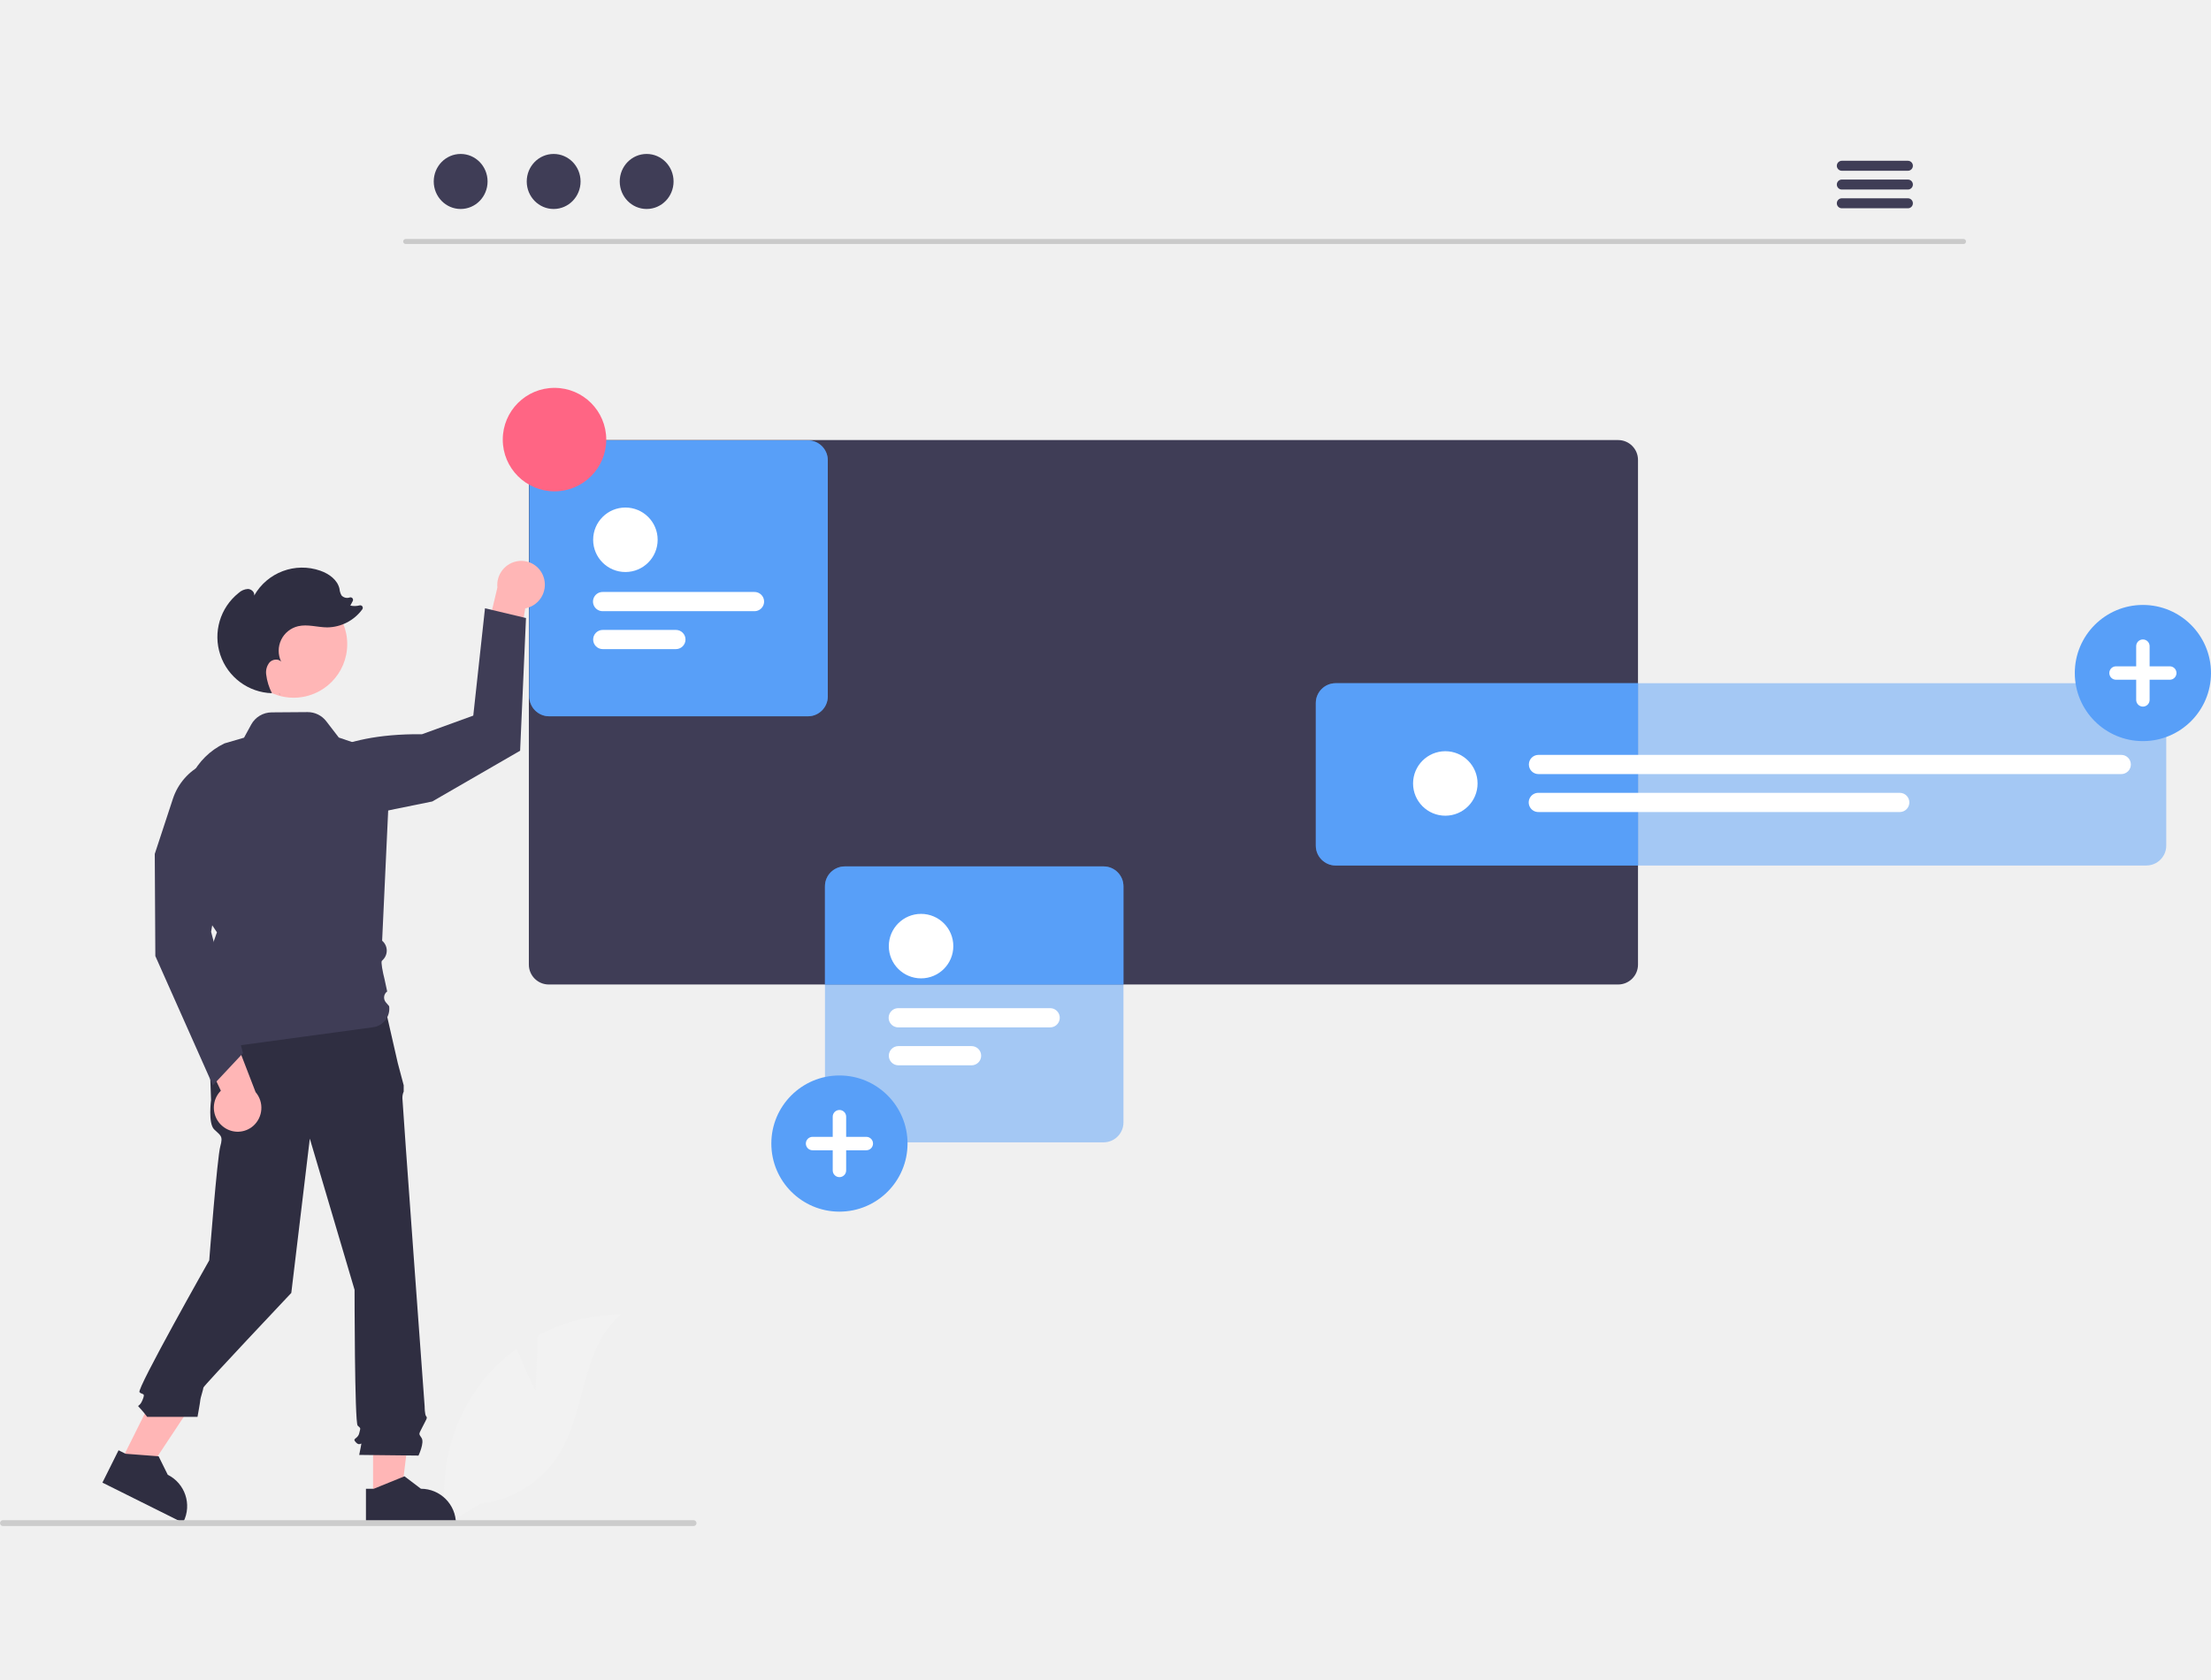
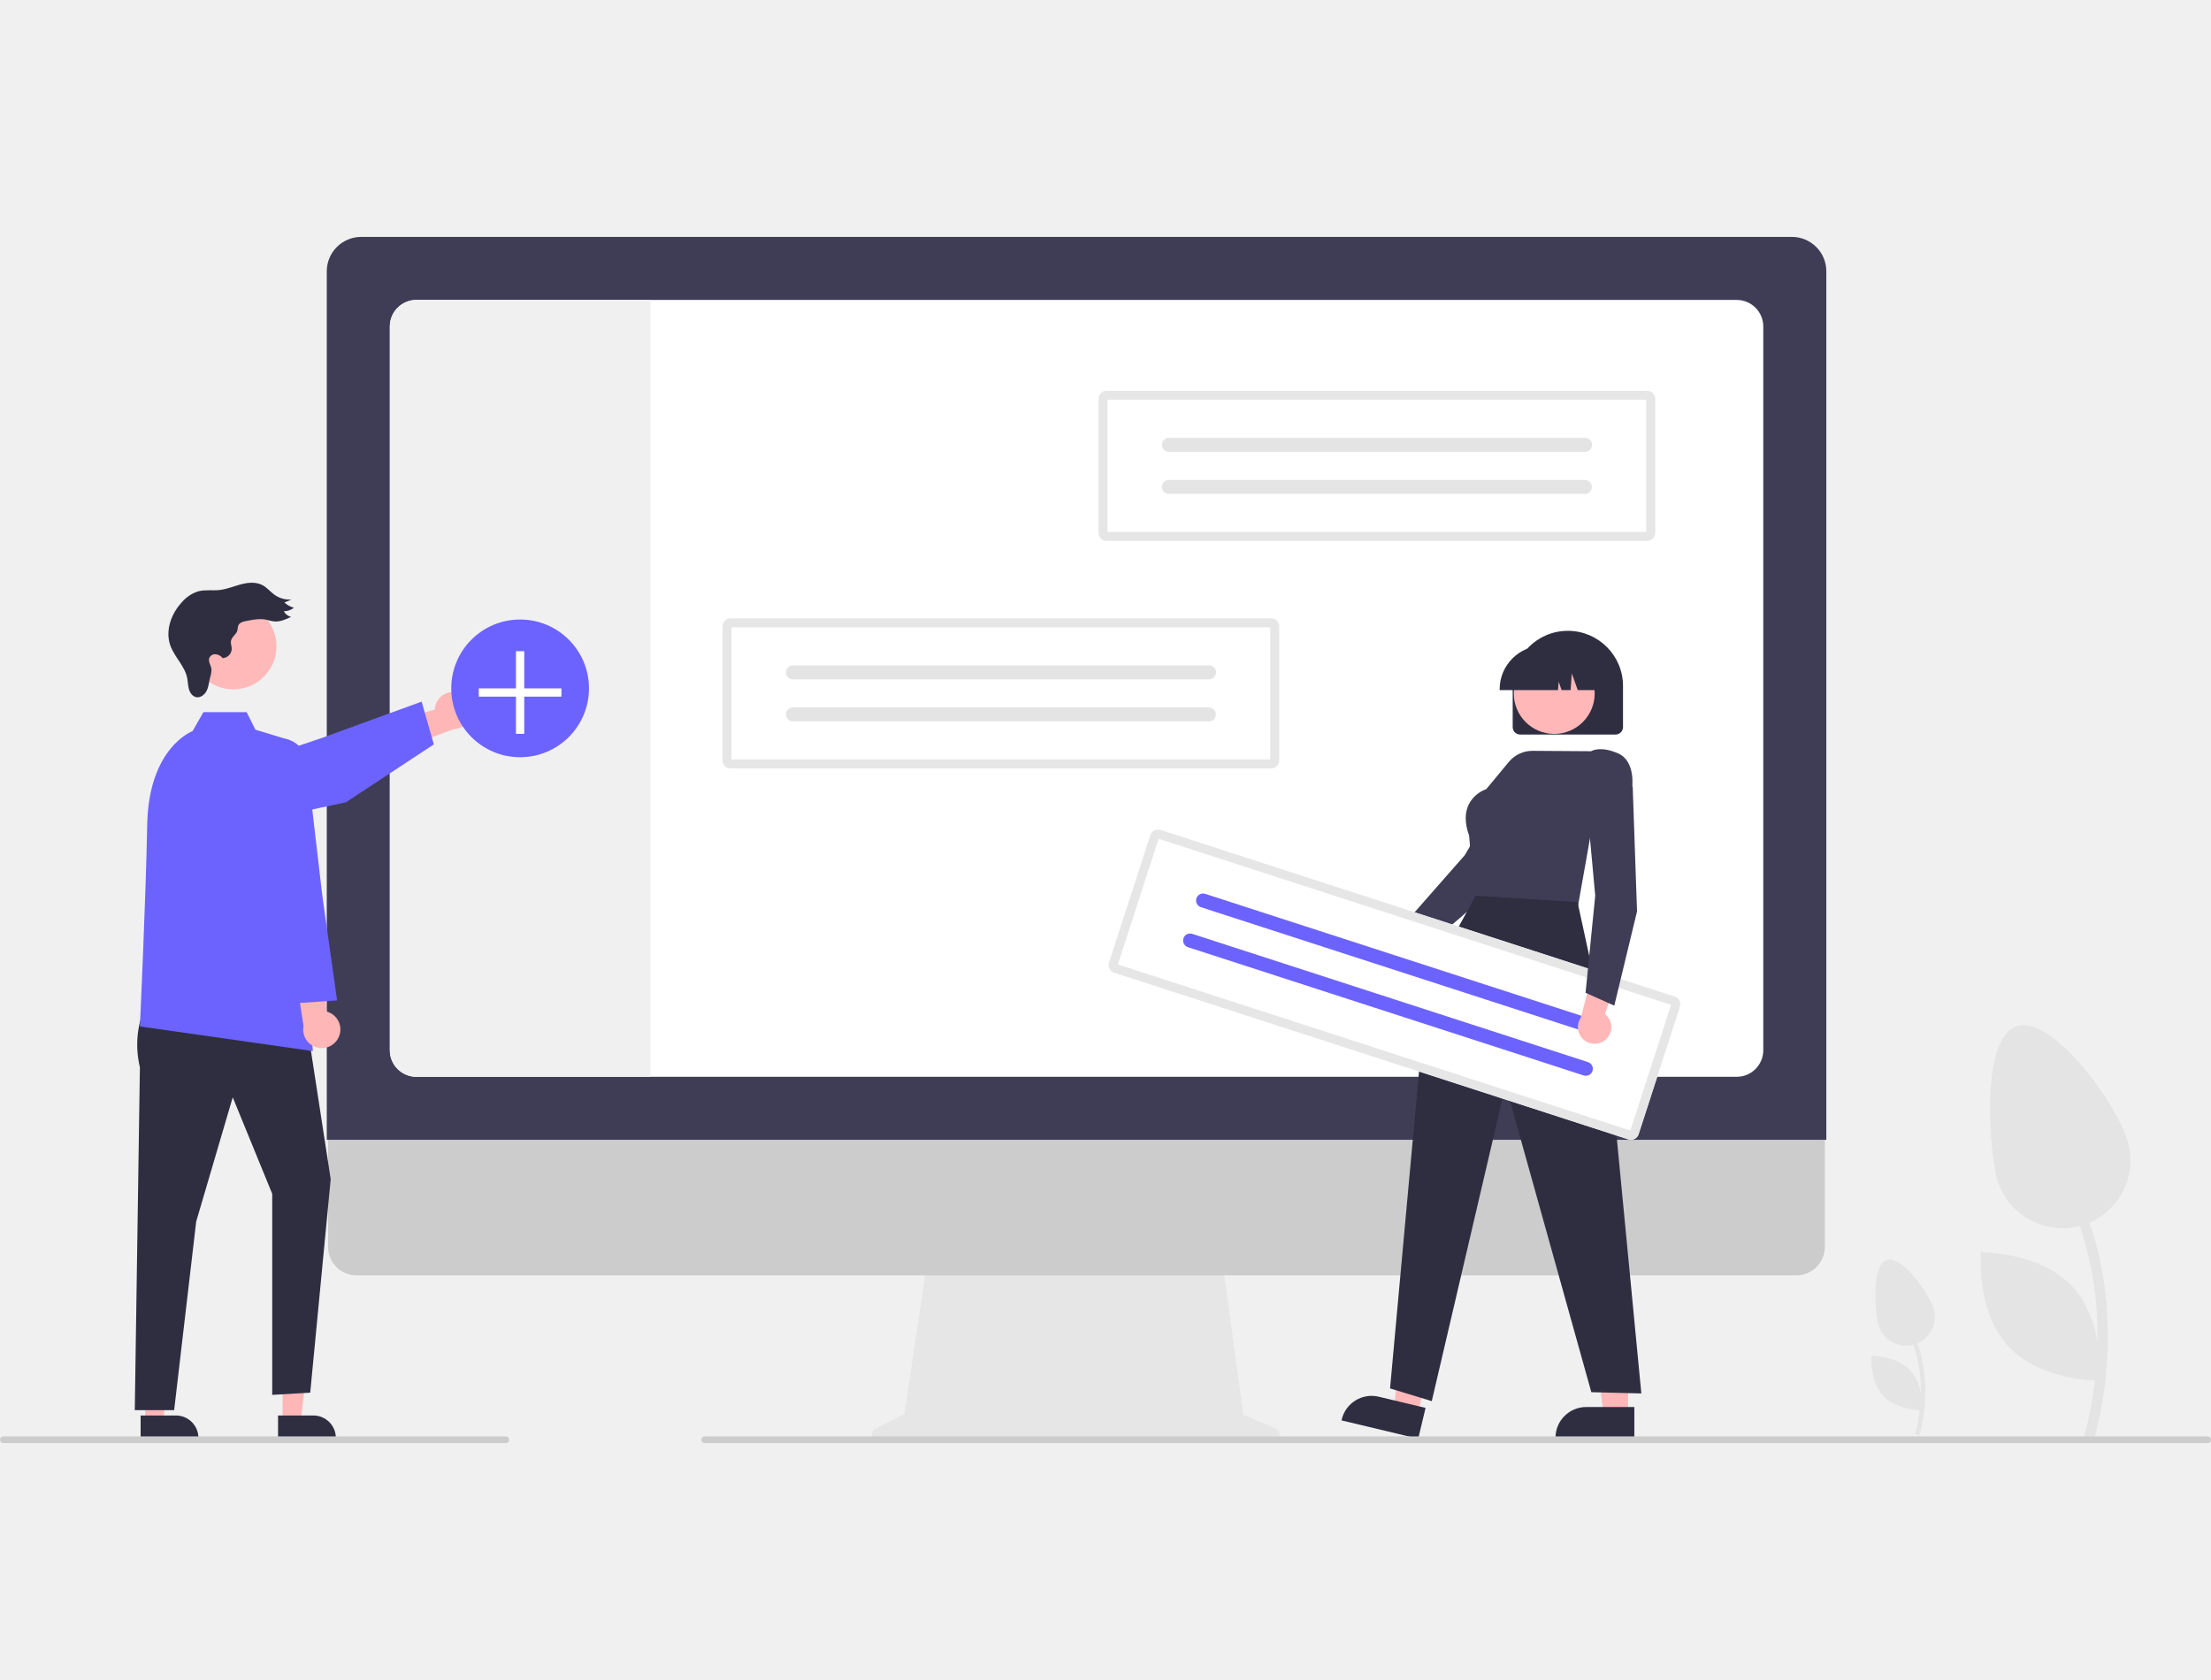
- <svg xmlns="http://www.w3.org/2000/svg" width="500" height="380" viewBox="0 0 897.318 556.975">
-   <path fill="#f2f2f2" d="m217.339 502.047.998-22.434a72.46 72.46 0 0 1 33.795-8.555c-16.231 13.27-14.203 38.85-25.207 56.696a43.58 43.58 0 0 1-31.96 20.14l-13.583 8.317a73.03 73.03 0 0 1 15.393-59.18 70.5 70.5 0 0 1 12.965-12.045c3.253 8.578 7.599 17.06 7.599 17.06" />
-   <path fill="#cacaca" d="M796.921 36.552H164.598a1.016 1.016 0 0 1 0-2.03h632.324a1.016 1.016 0 0 1 0 2.03" />
-   <ellipse cx="186.953" cy="11.169" fill="#3f3d56" rx="10.925" ry="11.169" />
-   <ellipse cx="224.695" cy="11.169" fill="#3f3d56" rx="10.925" ry="11.169" />
-   <ellipse cx="262.437" cy="11.169" fill="#3f3d56" rx="10.925" ry="11.169" />
-   <path fill="#3f3d56" d="M774.304 2.768h-26.81a2.03 2.03 0 0 0 0 4.06h26.81a2.03 2.03 0 0 0 0-4.06m0 7.62h-26.81a2.03 2.03 0 0 0 0 4.06h26.81a2.03 2.03 0 0 0 0-4.06m0 7.61h-26.81a2.03 2.03 0 0 0 0 4.06h26.81a2.03 2.03 0 0 0 0-4.06m-117.591 98.143h-434.01a8.07 8.07 0 0 0-8.07 8.06v204.87a8.08 8.08 0 0 0 8.07 8.07h434.01a8.077 8.077 0 0 0 8.06-8.07v-204.87a8.07 8.07 0 0 0-8.06-8.06" />
-   <path fill="#589ff8" d="M542.073 214.842a8.07 8.07 0 0 0-8.06 8.06v57.87a8.077 8.077 0 0 0 8.06 8.07h122.7v-74Z" />
-   <path fill="#589ff8" d="M871.088 288.837h-329.01a8.076 8.076 0 0 1-8.067-8.066v-57.868a8.075 8.075 0 0 1 8.067-8.066h329.01a8.075 8.075 0 0 1 8.066 8.066v57.868a8.076 8.076 0 0 1-8.066 8.066" opacity=".5" />
-   <circle cx="586.571" cy="255.537" r="13.089" fill="#fff" />
-   <path fill="#fff" d="M860.894 251.734H624.38a3.898 3.898 0 1 1 0-7.796h236.514a3.898 3.898 0 1 1 0 7.796m-89.831 15.401H624.38a3.898 3.898 0 1 1 0-7.795h146.683a3.898 3.898 0 0 1 0 7.795" />
-   <path fill="#ffb6b6" d="m151.406 545.537 11.328-.001 5.389-43.693h-16.719z" />
-   <path fill="#2f2e41" d="M148.517 541.838h3.188l12.449-5.062 6.671 5.061h.001a14.22 14.22 0 0 1 14.217 14.217v.462l-36.526.001Z" />
-   <path fill="#ffb6b6" d="m49.051 530.809 10.139 5.053 24.314-36.701-14.963-7.458z" />
-   <path fill="#2f2e41" d="m48.115 526.21 2.854 1.422 13.4 1.022 3.712 7.507h.001a14.22 14.22 0 0 1 6.382 19.066l-.206.413-32.69-16.292Zm108.31-179.114-72.026 1.88 1.253 35.073s-1.253 9.395 1.252 11.9 3.758 2.505 2.506 6.89-4.491 46.273-4.491 46.273-29.562 52.27-28.31 53.522 2.506 0 1.253 3.132-2.505 1.879-1.252 3.132a46 46 0 0 1 3.131 3.757h20.416s1.142-6.263 1.142-6.889 1.252-4.384 1.252-5.01 35.67-38.418 35.67-38.418l7.515-62.631 18.163 61.378s0 53.863 1.253 55.116 1.252.626.626 3.132-3.132 1.878-1.253 3.757 2.505-1.252 1.88 1.88l-.627 3.13 24.062.27s2.506-5.28 1.253-7.159-1.178-1.366.35-4.44 2.155-3.702 1.529-4.328-.626-3.958-.626-3.958-9.031-123.183-9.031-125.062a6.25 6.25 0 0 1 .52-2.818v-2.55l-2.4-9.038Z" />
-   <path fill="#589ff8" d="M869.68 238.348a27.638 27.638 0 1 1 27.638-27.638 27.64 27.64 0 0 1-27.638 27.638" />
-   <path fill="#fff" d="M880.586 207.984h-8.18v-8.18a2.726 2.726 0 0 0-5.452 0v8.18h-8.179a2.726 2.726 0 1 0 0 5.452h8.18v8.18a2.726 2.726 0 0 0 5.452 0v-8.18h8.179a2.726 2.726 0 1 0 0-5.452" />
-   <path fill="#589ff8" d="M447.883 289.212h-105.01a8.08 8.08 0 0 0-8.07 8.07v39.86h121.14v-39.86a8.077 8.077 0 0 0-8.06-8.07" />
-   <path fill="#589ff8" d="M447.88 401.212H342.87a8.076 8.076 0 0 1-8.067-8.067v-95.867a8.075 8.075 0 0 1 8.067-8.067h105.01a8.075 8.075 0 0 1 8.066 8.067v95.867a8.076 8.076 0 0 1-8.066 8.067" opacity=".5" />
-   <circle cx="373.808" cy="321.563" r="13.089" fill="#fff" />
-   <path fill="#fff" d="M426.131 354.547h-61.514a3.898 3.898 0 1 1 0-7.795h61.514a3.898 3.898 0 1 1 0 7.795M394.3 369.95h-29.683a3.898 3.898 0 0 1 0-7.797H394.3a3.898 3.898 0 0 1 0 7.796" />
-   <path fill="#589ff8" d="M340.68 429.348a27.638 27.638 0 1 1 27.638-27.638 27.64 27.64 0 0 1-27.638 27.638" />
-   <path fill="#fff" d="M351.586 398.984h-8.18v-8.18a2.726 2.726 0 1 0-5.452 0v8.18h-8.179a2.726 2.726 0 1 0 0 5.452h8.18v8.18a2.726 2.726 0 1 0 5.452 0v-8.18h8.179a2.726 2.726 0 1 0 0-5.452" />
-   <path fill="#589ff8" d="M327.887 228.266h-105.01a8.076 8.076 0 0 1-8.067-8.066v-95.867a8.075 8.075 0 0 1 8.067-8.067h105.01a8.075 8.075 0 0 1 8.066 8.067V220.2a8.076 8.076 0 0 1-8.066 8.066" />
-   <circle cx="253.816" cy="156.618" r="13.089" fill="#589ff8" />
-   <path fill="#589ff8" d="M306.139 185.602h-61.514a3.898 3.898 0 1 1 0-7.795h61.514a3.898 3.898 0 1 1 0 7.795m-31.831 15.402h-29.683a3.898 3.898 0 1 1 0-7.796h29.683a3.898 3.898 0 1 1 0 7.796" />
-   <path fill="#589ff8" d="M327.887 228.266h-105.01a8.076 8.076 0 0 1-8.067-8.066v-95.867a8.075 8.075 0 0 1 8.067-8.067h105.01a8.075 8.075 0 0 1 8.066 8.067V220.2a8.076 8.076 0 0 1-8.066 8.066" opacity=".5" />
-   <circle cx="253.816" cy="156.618" r="13.089" fill="#fff" />
-   <path fill="#fff" d="M306.139 185.602h-61.514a3.898 3.898 0 1 1 0-7.795h61.514a3.898 3.898 0 1 1 0 7.795m-31.831 15.402h-29.683a3.898 3.898 0 1 1 0-7.796h29.683a3.898 3.898 0 1 1 0 7.796" />
-   <circle cx="225.043" cy="115.951" r="21" fill="#ff6584" />
-   <path fill="#ccc" d="M282.67 555.785a1.186 1.186 0 0 1-1.19 1.19H1.19a1.19 1.19 0 0 1 0-2.38h280.29a1.187 1.187 0 0 1 1.19 1.19" />
-   <path fill="#ffb6b6" d="M220.555 171.576a9.77 9.77 0 0 1-5.759 12.435 9.6 9.6 0 0 1-1.635.451l-5.547 33.96-13.01-12.013 7.262-30.407a9.806 9.806 0 0 1 8.59-10.76 9.55 9.55 0 0 1 10.099 6.334" />
-   <path fill="#3f3d56" d="M124.54 248.524s10.098-13.341 46.74-12.976l20.797-7.556 4.753-43.57 16.636 3.96-2.377 53.87-35.648 20.596-46.739 9.506Z" />
-   <circle cx="119.175" cy="198.983" r="21.747" fill="#ffb6b6" data-name="ab6171fa-7d69-4734-b81c-8dff60f9761b" />
-   <path fill="#3f3d56" d="M82.367 363.878a.4.4 0 0 1-.114-.016c-.401-.112-.719-.2.73-12.73l1.564-9.903-1.526-8.744-2.568-2.568 4.127-4.127 3.463-9.838-5.993-8.88-6.875-36.317a28.97 28.97 0 0 1 15.91-31.478l7.958-2.325 2.896-5.31a9.52 9.52 0 0 1 8.286-4.962l14.573-.11a9.52 9.52 0 0 1 7.617 3.716l5.084 6.609 21.082 7.161-3.495 75.322a5.233 5.233 0 0 1 .359 7.695c-.22.221-.393.401-.5.52-.356.505.31 4.275 1.134 7.475l1.056 4.902a3.013 3.013 0 0 0-.548 4.398l1.347 1.59a7.6 7.6 0 0 1-6.508 8.536c-19.267 2.622-68.958 9.384-69.059 9.384" />
-   <path fill="#2f2e41" d="M113.612 219.665q-.14-.307-.278-.615c.036 0 .07.006.106.007Zm-16.789-41.441a6.05 6.05 0 0 1 3.792-1.64c1.406.046 2.832 1.316 2.54 2.693a22.35 22.35 0 0 1 26.896-10.085c3.495 1.233 6.922 3.7 7.725 7.318a6.6 6.6 0 0 0 .83 2.702 3.08 3.08 0 0 0 3.283.832l.034-.01a1.028 1.028 0 0 1 1.242 1.45l-.989 1.844a7.9 7.9 0 0 0 3.776-.08 1.027 1.027 0 0 1 1.09 1.598 17.9 17.9 0 0 1-14.269 7.334c-3.951-.024-7.943-1.386-11.789-.477a10.24 10.24 0 0 0-6.887 14.375c-1.182-1.292-3.466-.986-4.674.28a6.4 6.4 0 0 0-1.4 4.906 22.8 22.8 0 0 0 2.337 7.638 22.836 22.836 0 0 1-13.537-40.678" />
-   <path fill="#ffb6b6" d="M90.84 395.068a9.77 9.77 0 0 1-2.303-13.509 9.6 9.6 0 0 1 1.092-1.298l-14.675-31.123 17.527 2.525 11.249 29.167a9.806 9.806 0 0 1-.98 13.733 9.55 9.55 0 0 1-11.91.505" />
-   <path fill="#3f3d56" d="m86.395 378.074-23.352-52.483-.234-41.452 7.361-22.39a23.925 23.925 0 0 1 30.828-15.04l.162.058.068.158c.272.635 6.446 15.907-11.867 47.323l-3.686 21.496 12.933 49.274Z" />
+ <svg xmlns="http://www.w3.org/2000/svg" data-name="Layer 1" width="500" height="380" viewBox="0 0 1005.563 548.695">
+   <path d="M970.113,720.75c.096-.288,9.414-29.119-7.077-54.845l-1.684,1.079c15.963,24.903,6.956,52.855,6.864,53.134Z" transform="translate(-97.21873 -175.6525)" fill="#e4e4e4" />
+   <path d="M951.243,669.605a13.113,13.113,0,1,0,25.662-5.412c-1.494-7.086-14.164-24.722-21.251-23.228S949.749,662.519,951.243,669.605Z" transform="translate(-97.21873 -175.6525)" fill="#e4e4e4" />
+   <path d="M953.633,702.748c6.324,6.834,17.638,6.649,17.638,6.649s1.06-11.266-5.264-18.1-17.638-6.649-17.638-6.649S947.308,695.914,953.633,702.748Z" transform="translate(-97.21873 -175.6525)" fill="#e4e4e4" />
+   <path d="M1049.489,722.75c.226-.68,22.216-68.718-16.702-129.429l-3.973,2.547c37.672,58.77,16.416,124.733,16.197,125.392Z" transform="translate(-97.21873 -175.6525)" fill="#e4e4e4" />
+   <path d="M1004.958,602.051a30.946,30.946,0,0,0,60.56-12.772c-3.527-16.723-33.426-58.343-50.15-54.816S1001.431,585.328,1004.958,602.051Z" transform="translate(-97.21873 -175.6525)" fill="#e4e4e4" />
+   <path d="M1010.597,680.267c14.925,16.128,41.625,15.69,41.625,15.69s2.502-26.586-12.423-42.714-41.625-15.69-41.625-15.69S995.672,664.139,1010.597,680.267Z" transform="translate(-97.21873 -175.6525)" fill="#e4e4e4" />
+   <path d="M677.315,717.627l-14.592-6.144-10.01-73.151H519.408L508.557,711.184l-13.055,6.527a3.1,3.1,0,0,0,1.387,5.873H676.112A3.1,3.1,0,0,0,677.315,717.627Z" transform="translate(-97.21873 -175.6525)" fill="#e6e6e6" />
+   <path d="M914.206,648.064H259.377a12.973,12.973,0,0,1-12.944-12.973V542.751h680.718v92.34A12.974,12.974,0,0,1,914.206,648.064Z" transform="translate(-97.21873 -175.6525)" fill="#ccc" />
+   <path d="M927.835,586.393h-682V191.292a15.657,15.657,0,0,1,15.64-15.639H912.195A15.657,15.657,0,0,1,927.835,191.292Z" transform="translate(-97.21873 -175.6525)" fill="#3f3d56" />
+   <path d="M887.106,204.328h-600.54a12.065,12.065,0,0,0-12.05,12.06v329.27a12.065,12.065,0,0,0,12.05,12.06h600.54a12.072,12.072,0,0,0,12.05-12.06v-329.27A12.072,12.072,0,0,0,887.106,204.328Z" transform="translate(-97.21873 -175.6525)" fill="#fff" />
+   <path d="M393.016,204.328v353.39H286.566a12.065,12.065,0,0,1-12.05-12.06v-329.27a12.065,12.065,0,0,1,12.05-12.06Z" transform="translate(-97.21873 -175.6525)" fill="#f0f0f0" />
+   <path d="M305.196,382.849a8.406,8.406,0,0,0-10.263,7.799l-28.653,8.447,11.862,10.014,25.391-9.557a8.452,8.452,0,0,0,1.663-16.703Z" transform="translate(-97.21873 -175.6525)" fill="#ffb6b6" />
+   <path d="M189.424,446.424a11.952,11.952,0,0,1-3.808-23.276l58.064-19.6,45.292-16.5,5.558,19.455-39.984,26.347-62.624,13.311A12.025,12.025,0,0,1,189.424,446.424Z" transform="translate(-97.21873 -175.6525)" fill="#6c63ff" />
+   <polygon points="128.541 538.792 136.693 538.792 140.572 507.347 128.539 507.347 128.541 538.792" fill="#ffb6b6" />
+   <path d="M223.68,711.783l16.055-.001h.001A10.232,10.232,0,0,1,249.967,722.014v.332l-26.287.001Z" transform="translate(-97.21873 -175.6525)" fill="#2f2e41" />
+   <polygon points="66.033 538.792 74.185 538.792 78.064 507.347 66.032 507.347 66.033 538.792" fill="#ffb6b6" />
+   <path d="M161.172,711.783l16.055-.001h.001A10.232,10.232,0,0,1,187.46,722.014v.332l-26.287.001Z" transform="translate(-97.21873 -175.6525)" fill="#2f2e41" />
+   <path d="M163.171,525.829a43.784,43.784,0,0,0-2.327,27.549l-2.327,155.984h17.905l10.024-85.782,16.624-56.523,17.954,43.888v91.471l17.289-1.034,9.31-97.086-10.64-69.157Z" transform="translate(-97.21873 -175.6525)" fill="#2f2e41" />
+   <path d="M228.671,404.471l-15.294-4.655-3.99-7.98H189.741l-4.959,8.645s-19.949,7.315-20.614,42.558-3.325,91.767-3.325,91.767l78.661,11.214Z" transform="translate(-97.21873 -175.6525)" fill="#6c63ff" />
+   <path d="M251.254,539.709A8.406,8.406,0,0,0,245.759,528.049l-2.306-29.783-12.261,9.521,4.069,26.823a8.452,8.452,0,0,0,15.992,5.099Z" transform="translate(-97.21873 -175.6525)" fill="#ffb6b6" />
+   <path d="M230.334,524.358l-17.458-44.588V415.748a11.951,11.951,0,0,1,23.821-1.385l7.1,60.871L250.52,522.966Z" transform="translate(-97.21873 -175.6525)" fill="#6c63ff" />
+   <circle cx="106.114" cy="186.2" r="19.632" fill="#ffb9b9" />
+   <path d="M204.618,355.885c-.919,1.179-2.178,2.244-2.38,3.725-.15,1.097.33,2.182.375,3.288a4.388,4.388,0,0,1-4.102,4.393,4.868,4.868,0,0,0-3.133-1.792,2.891,2.891,0,0,0-2.977,1.72c-.583,1.647.766,3.32.983,5.053a10.452,10.452,0,0,1-.612,3.766c-.497,1.989-.63,4.093-1.503,5.949s-2.813,3.451-4.822,3.041c-1.689-.345-2.832-1.981-3.305-3.639s-.451-3.416-.793-5.106c-1.111-5.491-5.837-9.559-7.691-14.845-2.376-6.773.478-14.521,5.398-19.749a16.076,16.076,0,0,1,7.489-4.849c3.066-.781,6.307-.22,9.452-.553,3.364-.357,6.526-1.724,9.795-2.593s6.921-1.196,9.893.42c2.073,1.127,3.574,3.071,5.505,4.427a11.548,11.548,0,0,0,7.587,2.031l-3.21,1.403a10.311,10.311,0,0,0,4.325,2.369,7.48,7.48,0,0,1-4.609,1.618,5.264,5.264,0,0,0,3.316,2.55c-2.438,1.144-5.026,2.317-7.706,2.059-1.313-.126-2.568-.593-3.865-.833-2.765-.512-5.604.019-8.365.548-1.45.278-3.23.545-3.962,1.939C205.091,353.386,205.557,354.68,204.618,355.885Z" transform="translate(-97.21873 -175.6525)" fill="#2f2e41" />
+   <circle cx="236.547" cy="205.371" r="31.32" fill="#6c63ff" />
+   <polygon points="255.339 205.371 238.427 205.371 238.427 188.458 234.668 188.458 234.668 205.371 217.755 205.371 217.755 209.129 234.668 209.129 234.668 226.042 238.427 226.042 238.427 209.129 255.339 209.129 255.339 205.371" fill="#fff" />
+   <path d="M600.474,245.661a3.647,3.647,0,0,0-3.643,3.643v60.998a3.647,3.647,0,0,0,3.643,3.643H846.377a3.647,3.647,0,0,0,3.643-3.643v-60.998a3.647,3.647,0,0,0-3.643-3.643Z" transform="translate(-97.21873 -175.6525)" fill="#fff" />
+   <path d="M600.474,245.661a3.647,3.647,0,0,0-3.643,3.643v60.998a3.647,3.647,0,0,0,3.643,3.643H846.377a3.647,3.647,0,0,0,3.643-3.643v-60.998a3.647,3.647,0,0,0-3.643-3.643Z" transform="translate(-97.21873 -175.6525)" fill="#e6e6e6" />
+   <path d="M600.93,309.847H845.921V249.759H600.93Z" transform="translate(-97.21873 -175.6525)" fill="#fff" />
+   <path d="M628.784,267.053a3.188,3.188,0,0,0,0,6.375H818.058a3.188,3.188,0,1,0,.003-6.375H628.784Z" transform="translate(-97.21873 -175.6525)" fill="#e4e4e4" />
+   <path d="M628.784,286.178a3.188,3.188,0,0,0,0,6.375H818.058a3.188,3.188,0,0,0,.014-6.375h-189.288Z" transform="translate(-97.21873 -175.6525)" fill="#e4e4e4" />
+   <path d="M429.474,349.161a3.647,3.647,0,0,0-3.643,3.643v60.998a3.647,3.647,0,0,0,3.643,3.643H675.377a3.647,3.647,0,0,0,3.643-3.643v-60.998a3.647,3.647,0,0,0-3.643-3.643Z" transform="translate(-97.21873 -175.6525)" fill="#fff" />
+   <path d="M429.474,349.161a3.647,3.647,0,0,0-3.643,3.643v60.998a3.647,3.647,0,0,0,3.643,3.643H675.377a3.647,3.647,0,0,0,3.643-3.643v-60.998a3.647,3.647,0,0,0-3.643-3.643Z" transform="translate(-97.21873 -175.6525)" fill="#e6e6e6" />
+   <path d="M429.93,413.347H674.921V353.259H429.93Z" transform="translate(-97.21873 -175.6525)" fill="#fff" />
+   <path d="M457.784,370.553a3.188,3.188,0,0,0,0,6.375H647.058a3.188,3.188,0,1,0,.003-6.375H457.784Z" transform="translate(-97.21873 -175.6525)" fill="#e4e4e4" />
+   <path d="M457.784,389.678a3.188,3.188,0,0,0,0,6.375H647.058a3.188,3.188,0,0,0,.014-6.375h-189.288Z" transform="translate(-97.21873 -175.6525)" fill="#e4e4e4" />
+   <path d="M729.211,512.874a7.536,7.536,0,0,0,6.404-9.619l21.793-15.566-12.988-5.001-18.704,15.549a7.577,7.577,0,0,0,3.494,14.638Z" transform="translate(-97.21873 -175.6525)" fill="#ffb7b7" />
+   <path d="M741.31,502.622l-7.23-12.348.154-.175,29.17-33.209,22.648-38.623,19.667,2.507.29,5.945-.059.089L774.704,473.777l-.033.028Z" transform="translate(-97.21873 -175.6525)" fill="#3f3d56" />
+   <polygon points="740.467 535.914 729.346 535.913 724.054 493.014 740.469 493.015 740.467 535.914" fill="#ffb7b7" />
+   <path d="M840.523,722.347l-35.862-.001v-.454a13.959,13.959,0,0,1,13.958-13.958H818.62l21.903.001Z" transform="translate(-97.21873 -175.6525)" fill="#2f2e41" />
+   <polygon points="644.748 535.55 633.93 532.967 638.746 490.012 654.712 493.824 644.748 535.55" fill="#ffb7b7" />
+   <path d="M742.222,722.347l-34.881-8.329.105-.441a13.959,13.959,0,0,1,16.818-10.335l.001 0,21.304,5.087Z" transform="translate(-97.21873 -175.6525)" fill="#2f2e41" />
+   <path d="M785.191,398.654V379.933a25.086,25.086,0,0,1,50.173,0v18.721a3.374,3.374,0,0,1-3.37,3.37h-43.433A3.374,3.374,0,0,1,785.191,398.654Z" transform="translate(-97.21873 -175.6525)" fill="#2f2e41" />
+   <circle cx="706.868" cy="207.695" r="18.392" fill="#ffb7b7" />
+   <path d="M779.256,381.431a19.867,19.867,0,0,1,19.844-19.844h3.744a19.867,19.867,0,0,1,19.844,19.844v.374h-7.913l-2.699-7.557-.54,7.557h-4.089l-1.362-3.813-.272,3.813H779.256Z" transform="translate(-97.21873 -175.6525)" fill="#2f2e41" />
+   <path d="M814.815,480.421l-46.83-1.782-2.618-30.637c-2.019-5.608-2.052-10.423-.097-14.31a14.324,14.324,0,0,1,7.908-6.835l10.247-12.376a13.947,13.947,0,0,1,10.83-5.048l26.623.182c.642-.386,4.535-2.364,12.212.964,8.327,3.61,6.393,16.147,6.373,16.273l-.019.118-.091.077-17.71,14.914Z" transform="translate(-97.21873 -175.6525)" fill="#3f3d56" />
+   <polygon points="671.139 299.694 648.988 340.08 632.194 523.817 651.169 529.612 684.756 385.882 723.736 525.534 746.481 526.103 730.994 364.944 717.46 302.548 671.139 299.694" fill="#2f2e41" />
+   <path d="M624.995,445.41a3.647,3.647,0,0,0-4.589,2.342L601.596,505.778a3.647,3.647,0,0,0,2.342,4.589L837.857,586.196a3.647,3.647,0,0,0,4.589-2.342l18.81-58.025a3.647,3.647,0,0,0-2.342-4.589Z" transform="translate(-97.21873 -175.6525)" fill="#fff" />
+   <path d="M624.995,445.41a3.647,3.647,0,0,0-4.589,2.342L601.596,505.778a3.647,3.647,0,0,0,2.342,4.589L837.857,586.196a3.647,3.647,0,0,0,4.589-2.342l18.81-58.025a3.647,3.647,0,0,0-2.342-4.589Z" transform="translate(-97.21873 -175.6525)" fill="#e6e6e6" />
+   <path d="M605.635,506.609l233.053,75.548,18.529-57.159-233.053-75.548Z" transform="translate(-97.21873 -175.6525)" fill="#fff" />
+   <path d="M645.328,474.49a3.188,3.188,0,0,0-1.966,6.065l180.05,58.366a3.188,3.188,0,1,0,1.969-6.064l-.003-.001Z" transform="translate(-97.21873 -175.6525)" fill="#6c63ff" />
+   <path d="M639.431,492.683a3.188,3.188,0,0,0-1.966,6.065L817.514,557.114a3.188,3.188,0,0,0,1.979-6.06l-.014-.004Z" transform="translate(-97.21873 -175.6525)" fill="#6c63ff" />
+   <path d="M827.539,540.728a7.536,7.536,0,0,0-.397-11.549l8.648-25.347-13.47,3.5-6.147,23.533a7.577,7.577,0,0,0,11.366,9.863Z" transform="translate(-97.21873 -175.6525)" fill="#ffb7b7" />
+   <path d="M831.402,525.347,818.333,519.521l4.391-44.216-4.087-44.586,17.446-9.418,3.698,4.663.004.106,1.96,56.38-.01.043Z" transform="translate(-97.21873 -175.6525)" fill="#3f3d56" />
+   <path d="M1101.255,724.347l-683.448,0a1.567,1.567,0,0,1-1.539-1.134,1.529,1.529,0,0,1,1.477-1.919l683.385,0a1.615,1.615,0,0,1,1.616,1.194A1.528,1.528,0,0,1,1101.255,724.347Z" transform="translate(-97.21873 -175.6525)" fill="#ccc" />
+   <path d="M327.255,724.347l-228.448,0a1.567,1.567,0,0,1-1.539-1.134,1.529,1.529,0,0,1,1.477-1.919l228.385,0a1.615,1.615,0,0,1,1.616,1.194A1.528,1.528,0,0,1,327.255,724.347Z" transform="translate(-97.21873 -175.6525)" fill="#ccc" />
</svg>
